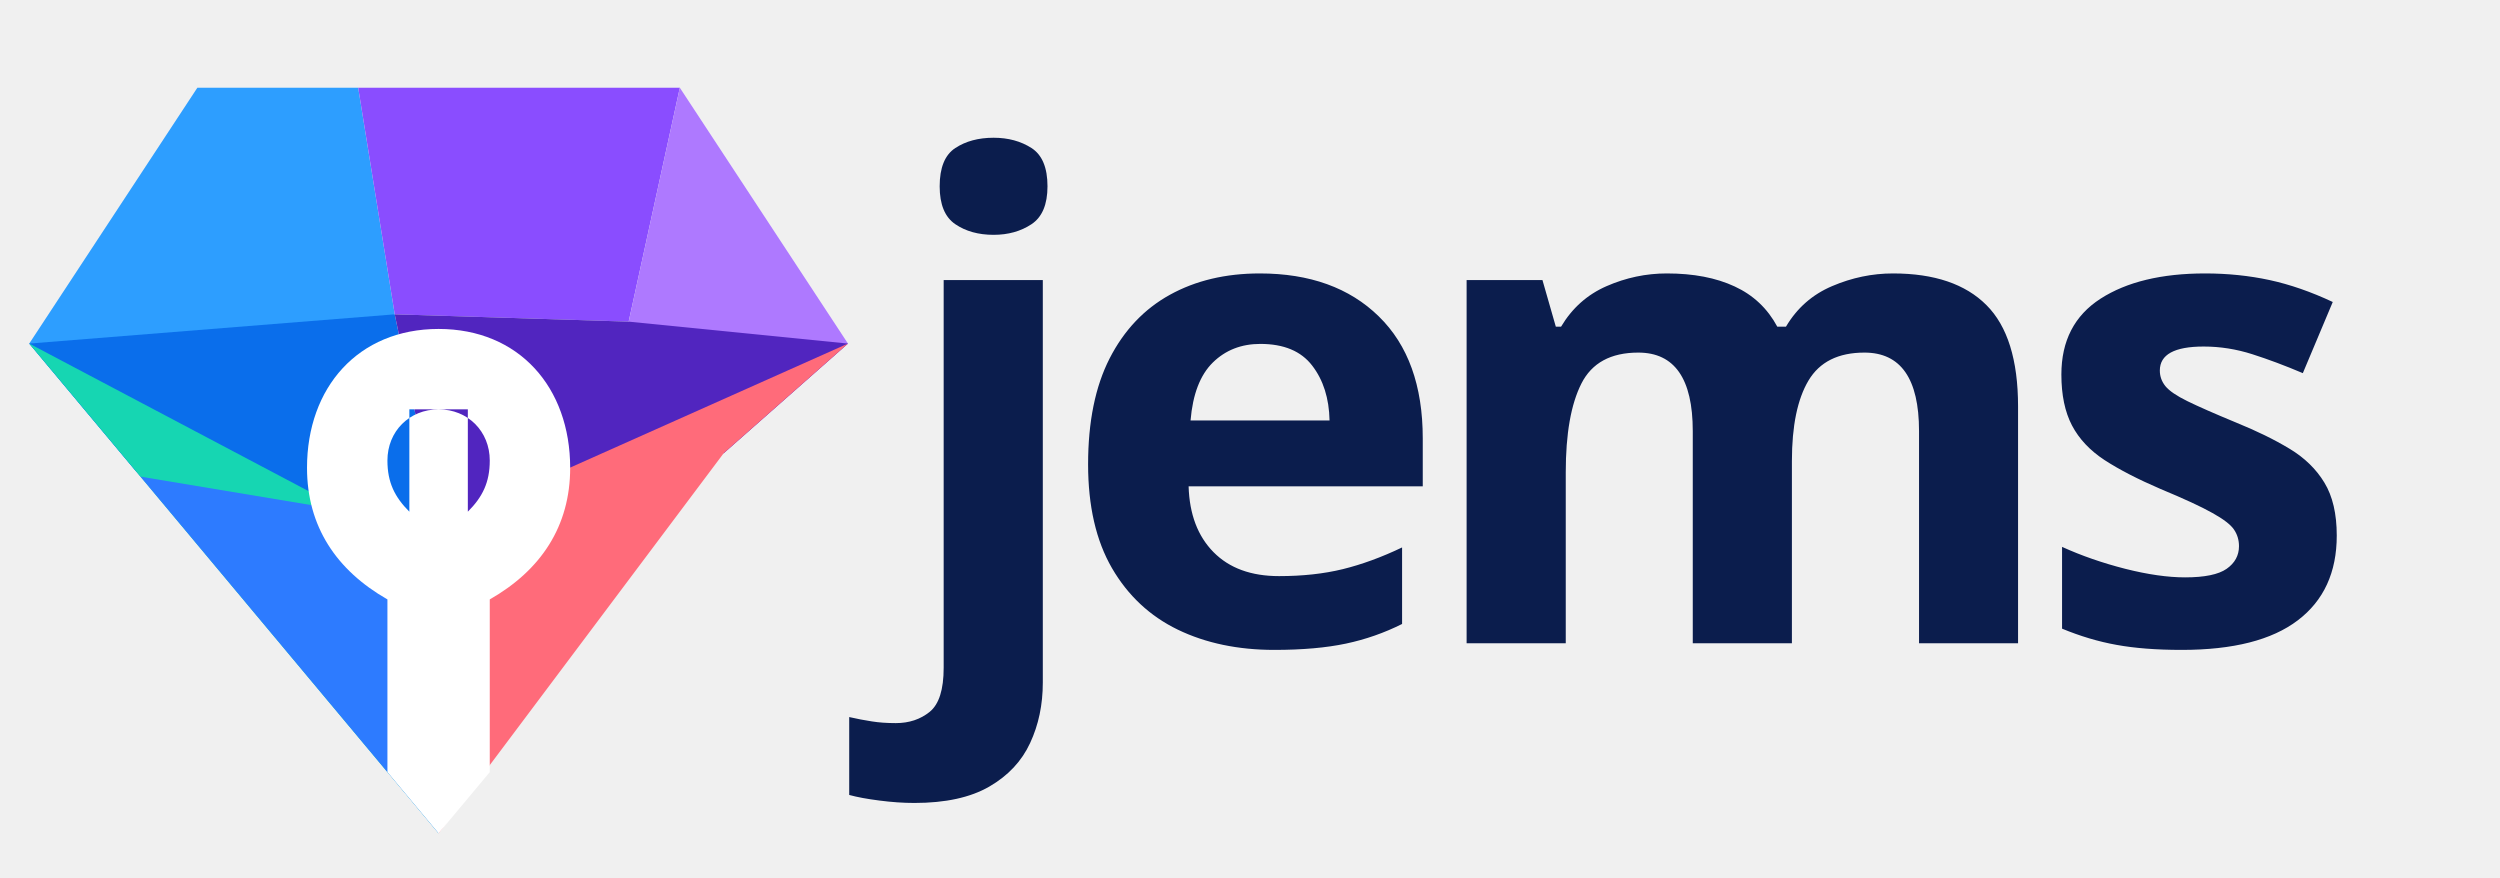
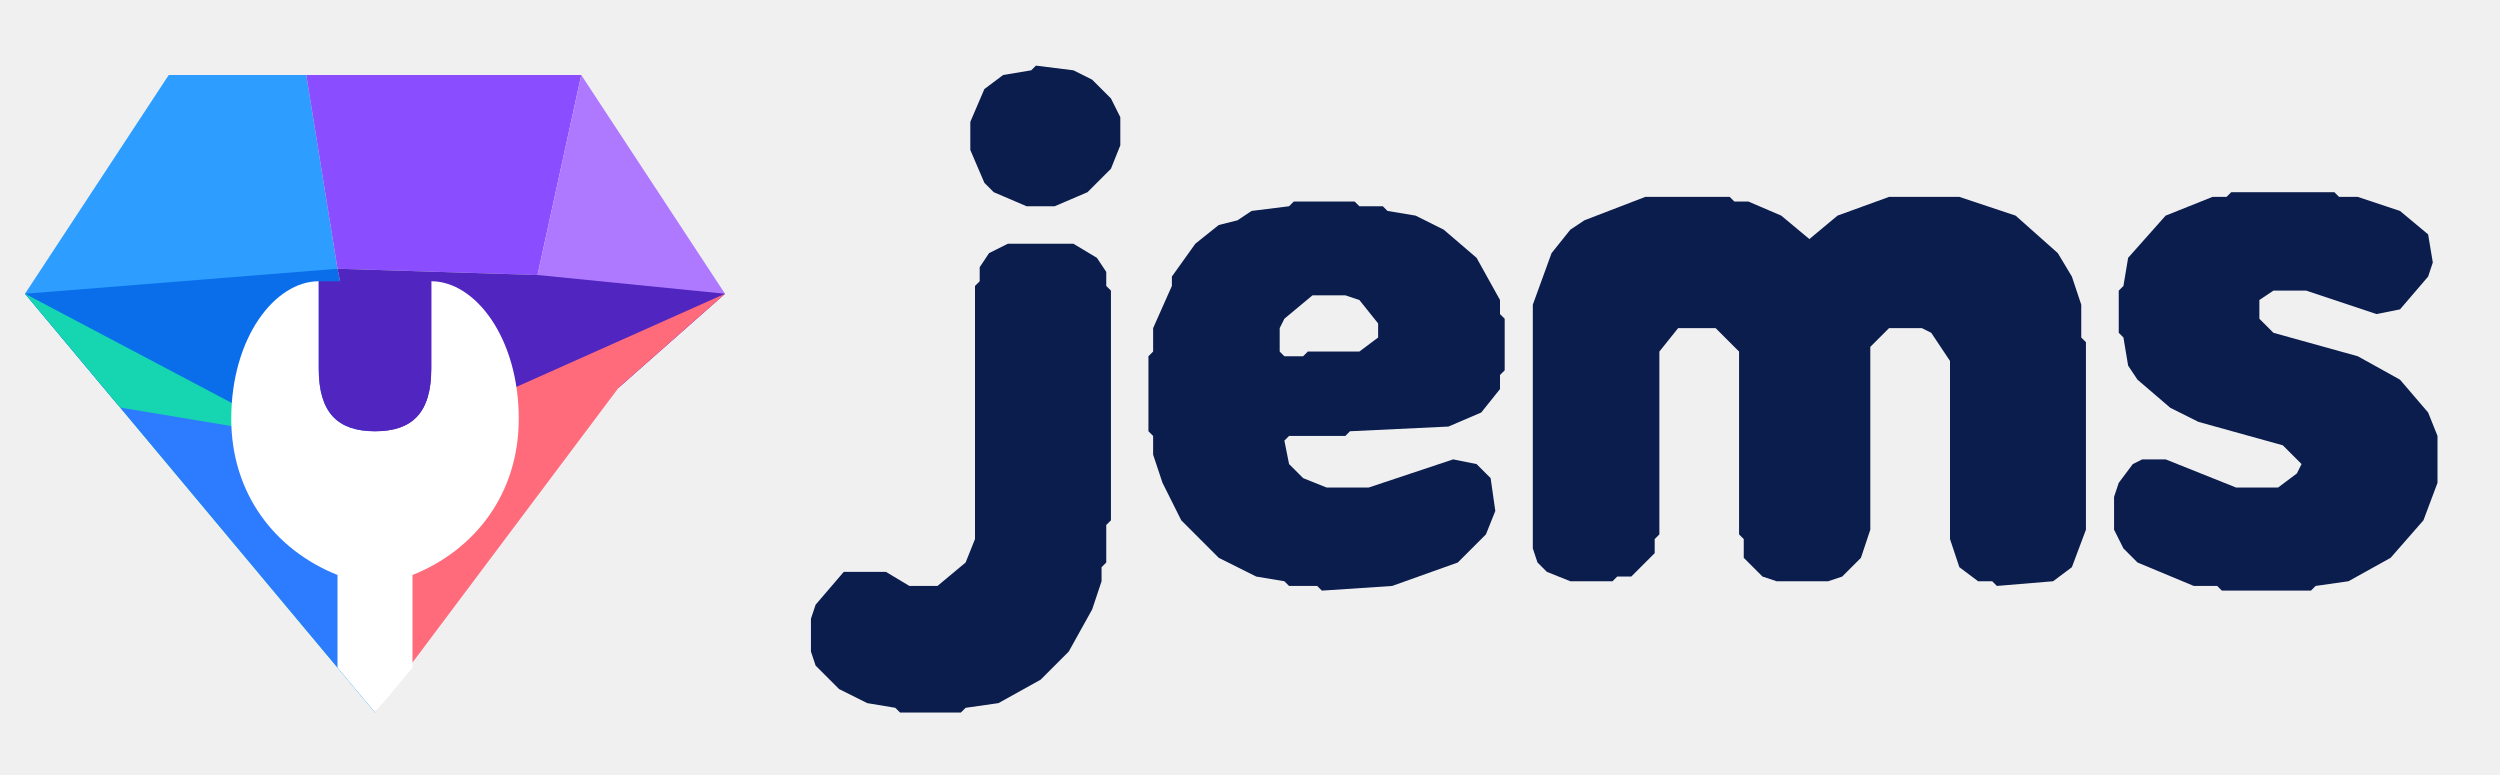
- <svg xmlns="http://www.w3.org/2000/svg" viewBox="0 0 342 120" role="img" aria-labelledby="jemsLogoTitle">
-   <g>
-     <svg x="0" y="0" width="120" height="120" viewBox="0 0 120 120">
-       <defs>
-         <clipPath id="g">
-           <path d="M27 12H93L116 47 60 114 4 47Z" />
-         </clipPath>
-       </defs>
-       <g clip-path="url(#g)">
-         <path d="M4 47 27 12 49 12 54 43 18 65Z" fill="#2D9EFF" />
-         <path d="M27 12H93L86 44 54 43 49 12Z" fill="#8A4DFF" />
-         <path d="M93 12 116 47 99 62 86 44Z" fill="#AE79FF" />
-         <path d="M4 47 54 43 60 72 18 65Z" fill="#0A6EEB" />
-         <path d="M54 43 86 44 116 47 99 62 60 72Z" fill="#5125BF" />
-         <path d="M4 47 18 65 60 114 57 75Z" fill="#16D6B2" />
-         <path d="M18 65 60 72 60 114Z" fill="#2D7BFF" />
-         <path d="M116 47 99 62 60 114 60 72Z" fill="#FF6B7A" />
-         <path d="M60 45C49 45 42 53 42 64c0 8 4 14 11 18v32h14V82c7-4 11-10 11-18 0-11-7-19-18-19Zm0 11c4 0 7 3 7 7 0 3-1 5-3 7v-14h-8v14c-2-2-3-4-3-7 0-4 3-7 7-7Z" fill="#fff" fill-rule="evenodd" />
-       </g>
-     </svg>
-   </g>
-   <text x="122" y="88" fill="#0B1D4D" font-size="91" font-weight="1000" letter-spacing="-5" font-family="Arial Rounded MT Bold, Nunito, Trebuchet MS, ui-rounded, system-ui, sans-serif">jems</text>
+ <svg xmlns="http://www.w3.org/2000/svg" viewBox="0 0 400 124" role="img" aria-labelledby="jemsLogoTitle">
+   <svg x="0" y="0" width="120" height="120" viewBox="0 0 120 120">
+     <defs>
+       <clipPath id="jemsGemClip">
+         <path d="M27 12H93L116 47L60 114L4 47Z" />
+       </clipPath>
+     </defs>
+     <g clip-path="url(#jemsGemClip)">
+       <path d="M4 47 27 12 49 12 54 43 18 65Z" fill="#2D9EFF" />
+       <path d="M27 12H93L86 44 54 43 49 12Z" fill="#8A4DFF" />
+       <path d="M93 12 116 47 99 62 86 44Z" fill="#AE79FF" />
+       <path d="M4 47 54 43 60 72 18 65Z" fill="#0A6EEB" />
+       <path d="M54 43 86 44 116 47 99 62 60 72Z" fill="#5125BF" />
+       <path d="M4 47 18 65 60 114 57 75Z" fill="#16D6B2" />
+       <path d="M18 65 60 72 60 114Z" fill="#2D7BFF" />
+       <path d="M116 47 99 62 60 114 60 72Z" fill="#FF6B7A" />
+       <path id="jems-wrench" d="M51 45 C44 45 37 54 37 67 C37 79 44 88 54 92 L54 114 H66 V92 C76 88 83 79 83 67 C83 54 76 45 69 45 V59 C69 66 66 69 60 69 C54 69 51 66 51 59 Z" fill="#FFFFFF" />
+       <path d="M51 45H69V59C69 66 66 69 60 69C54 69 51 66 51 59Z" fill="#5125BF" />
+     </g>
+   </svg>
+   <path transform="translate(126 0) scale(.75)" d="M61,52 L47,52 L43,54 L41,57 L41,60 L40,61 L40,115 L38,120 L32,125 L26,125 L21,122 L12,122 L6,129 L5,132 L5,139 L6,142 L11,147 L17,150 L23,151 L24,152 L37,152 L38,151 L45,150 L54,145 L60,139 L65,130 L67,124 L67,121 L68,120 L68,112 L69,111 L69,62 L68,61 L68,58 L66,55 Z M92,48 L87,52 L82,59 L82,61 L78,70 L78,75 L77,76 L77,92 L78,93 L78,97 L80,103 L84,111 L92,119 L100,123 L106,124 L107,125 L113,125 L114,126 L129,125 L143,120 L149,114 L151,109 L150,102 L147,99 L142,98 L124,104 L115,104 L110,102 L107,99 L106,94 L107,93 L119,93 L120,92 L141,91 L148,88 L152,83 L152,80 L153,79 L153,68 L152,67 L152,64 L147,55 L140,49 L134,46 L128,45 L127,44 L122,44 L121,43 L108,43 L107,44 L99,45 L96,47 Z M105,75 L105,70 L106,68 L112,63 L119,63 L122,64 L126,69 L126,72 L122,75 L111,75 L110,76 L106,76 Z M163,54 L159,65 L159,117 L160,120 L162,122 L167,124 L176,124 L177,123 L180,123 L185,118 L185,115 L186,114 L186,75 L190,70 L198,70 L203,75 L203,114 L204,115 L204,119 L208,123 L211,124 L222,124 L225,123 L229,119 L231,113 L231,74 L235,70 L242,70 L244,71 L248,77 L248,115 L250,121 L254,124 L257,124 L258,125 L270,124 L274,121 L277,113 L277,73 L276,72 L276,65 L274,59 L271,54 L262,46 L250,42 L235,42 L224,46 L218,51 L212,46 L205,43 L202,43 L201,42 L183,42 L170,47 L167,49 Z M294,46 L286,55 L285,61 L284,62 L284,71 L285,72 L286,78 L288,81 L295,87 L301,90 L319,95 L323,99 L322,101 L318,104 L309,104 L294,98 L289,98 L287,99 L284,103 L283,106 L283,113 L285,117 L288,120 L300,125 L305,125 L306,126 L325,126 L326,125 L333,124 L342,119 L349,111 L352,103 L352,93 L350,88 L344,81 L335,76 L317,71 L314,68 L314,64 L317,62 L324,62 L339,67 L344,66 L350,59 L351,56 L350,50 L344,45 L335,42 L331,42 L330,41 L308,41 L307,42 L304,42 Z M53,14 L52,15 L46,16 L42,19 L39,26 L39,32 L42,39 L44,41 L51,44 L57,44 L64,41 L69,36 L71,31 L71,25 L69,21 L65,17 L61,15 Z" fill="#0B1D4D" fill-rule="evenodd" />
</svg>
